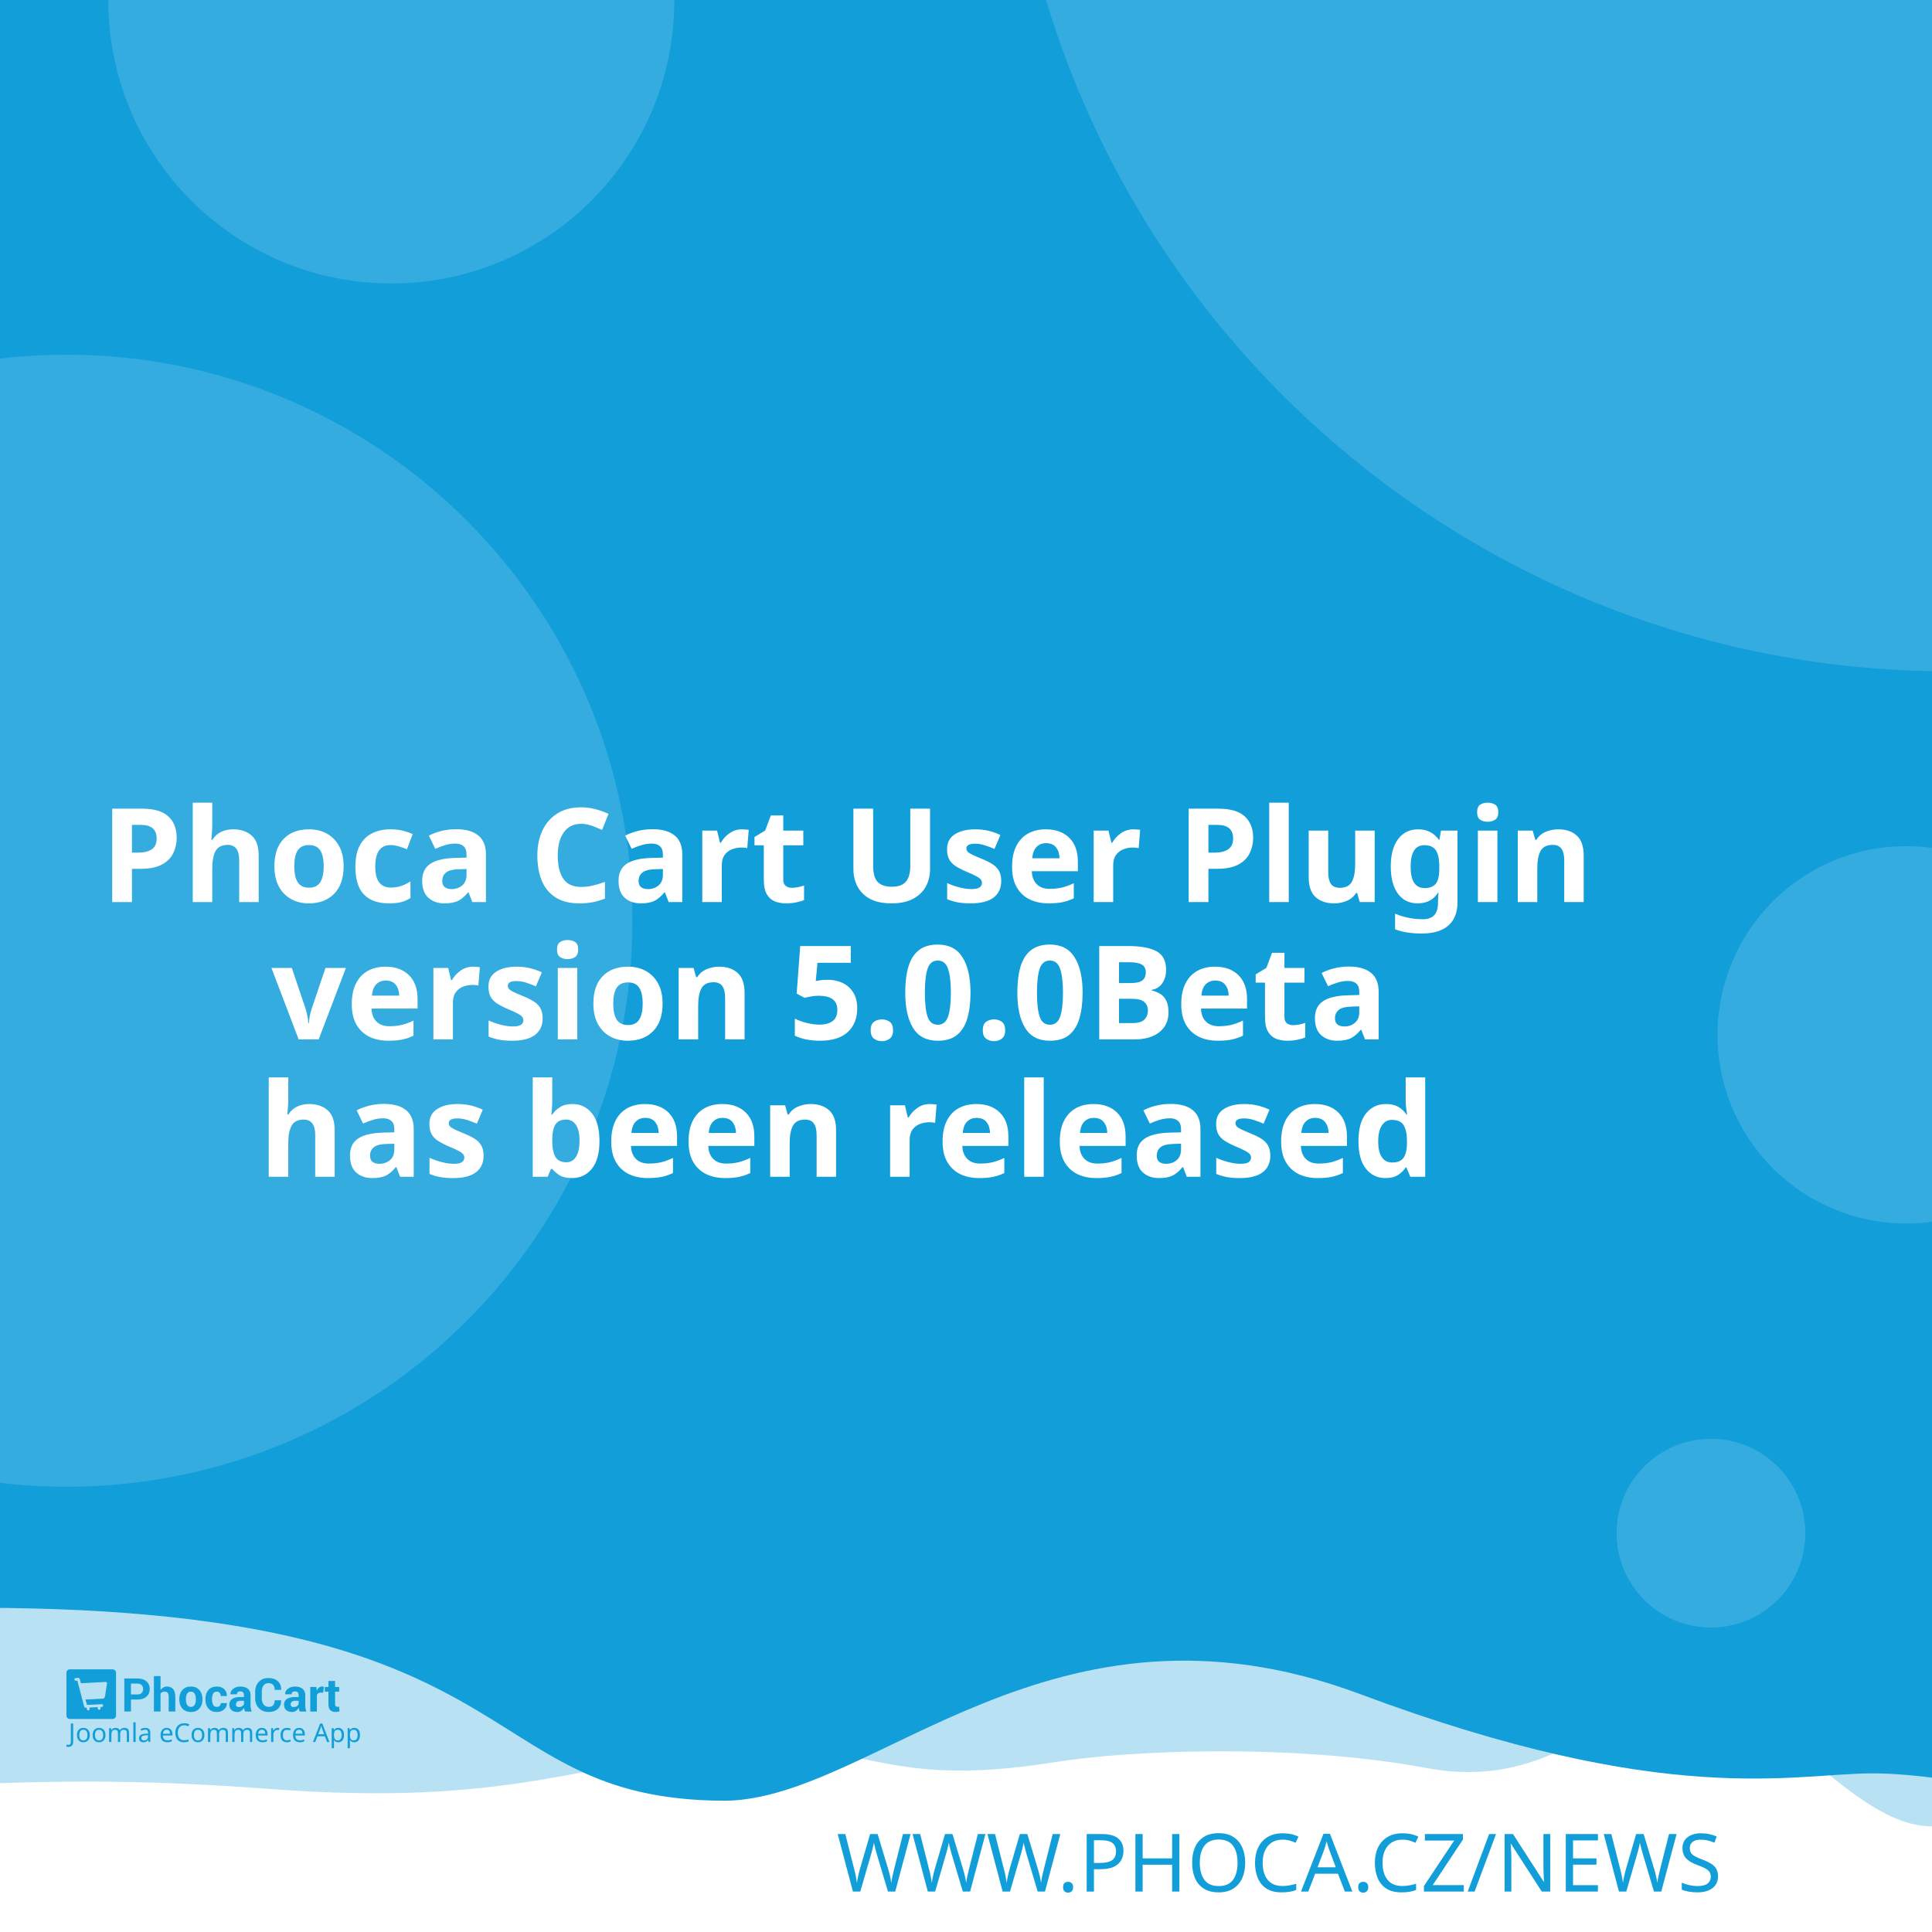
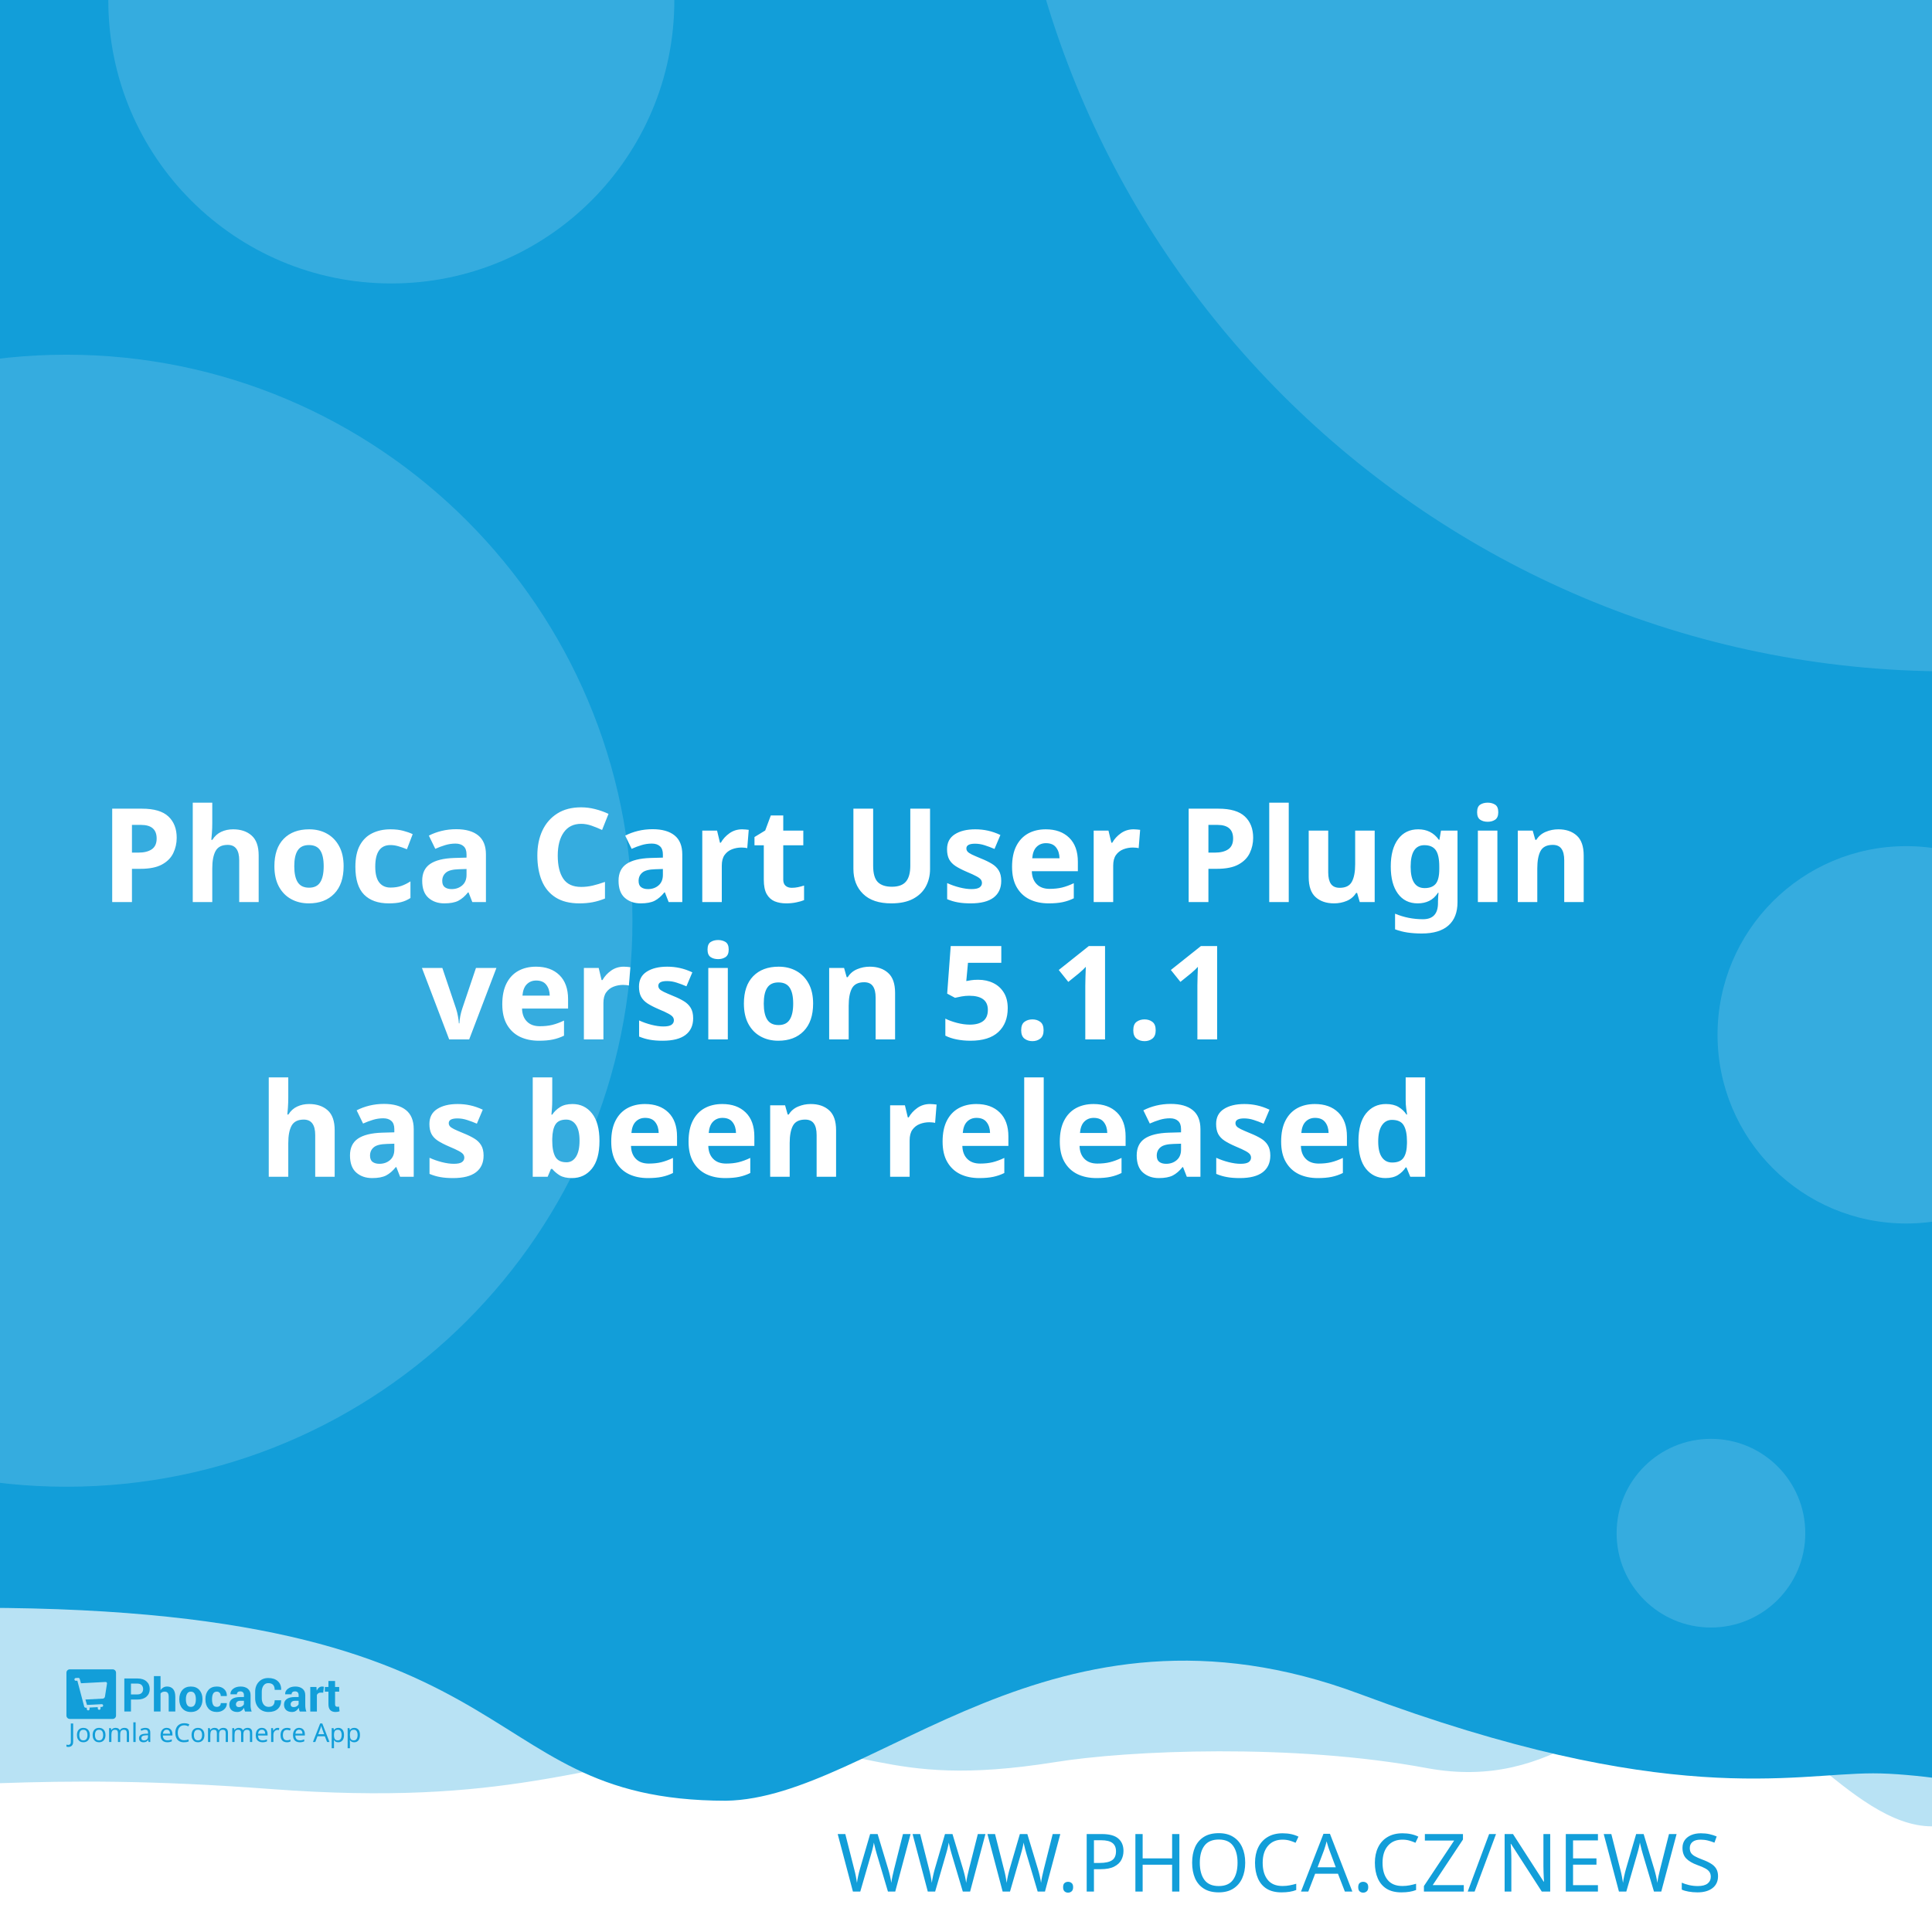
<svg xmlns="http://www.w3.org/2000/svg" width="512" height="512" viewBox="0 0 512 512" version="1.1" id="svg5">
  <defs id="defs2" />
  <g id="layer1">
    <path d="m -288.549,96.962 a 6.384,6.384 0 0 0 -6.384,6.384 v 81.087 a 6.384,6.384 0 0 0 6.384,6.384 h 81.083 a 6.384,6.384 0 0 0 6.384,-6.384 v -81.087 a 6.384,6.384 0 0 0 -6.384,-6.384 z m 16.084,16.188 c 0.591,-0.033 1.134,0.125 1.642,0.482 0.508,0.359 0.842,0.809 1.006,1.355 l 2.415,8.308 46.517,-2.44 c 0.829,-0.043 1.521,0.245 2.074,0.86 0.55,0.606 0.769,1.334 0.636,2.174 l -3.898,24.937 c -0.138,0.736 -0.57,1.497 -1.288,2.273 -0.719,0.787 -1.656,1.211 -2.797,1.272 l -32.861,1.721 3.038,10.253 27.775,-1.455 c 0.726,-0.04 1.351,0.178 1.887,0.648 0.523,0.483 0.803,1.086 0.844,1.812 0.038,0.726 -0.178,1.352 -0.648,1.887 -0.483,0.525 -1.086,0.806 -1.812,0.844 l -2.597,0.137 0.137,2.593 c 0.038,0.729 -0.178,1.356 -0.661,1.879 -0.472,0.535 -1.071,0.819 -1.8,0.856 -0.726,0.038 -1.353,-0.178 -1.879,-0.661 -0.535,-0.472 -0.814,-1.073 -0.852,-1.8 l -0.137,-2.593 -15.573,0.81 0.133,2.597 c 0.038,0.729 -0.176,1.356 -0.648,1.879 -0.483,0.535 -1.086,0.818 -1.812,0.856 -0.726,0.04 -1.352,-0.178 -1.887,-0.661 -0.525,-0.472 -0.806,-1.073 -0.844,-1.8 l -0.137,-2.597 -1.608,0.083 c -0.623,0.033 -1.193,-0.112 -1.721,-0.428 -0.515,-0.317 -0.883,-0.632 -1.11,-0.931 l -0.287,-0.507 -13.05,-49.343 -2.805,0.146 c -0.696,0.038 -1.312,-0.181 -1.858,-0.661 -0.545,-0.472 -0.835,-1.069 -0.873,-1.795 -0.038,-0.729 0.186,-1.353 0.682,-1.879 0.493,-0.535 1.083,-0.818 1.779,-0.856 z" style="fill:#ffffff;stroke-width:1;paint-order:stroke fill markers" id="path400" />
    <rect style="opacity:1;fill:#ffffff;stroke-width:5;stroke-linejoin:round;paint-order:stroke fill markers" id="rect723" width="512" height="512" x="0" y="0" />
    <path id="rect4460" style="opacity:0.3;fill:#129ed9;fill-opacity:1;stroke-width:5;stroke-linejoin:round;paint-order:stroke fill markers" d="M -256,4 H 768 v 480 c 0,0 -42.667,-10 -64,-10 -21.333,0 -42.408,10 -64,10 -21.592,0 -42.667,-10 -64,-10 -21.333,0 -42.408,10 -64,10 -21.592,0 -41.887,-34.701 -63.221,-34.701 -21.333,0 -35.645,25.795 -70.761,19.246 -35.116,-6.549 -78.862,-4.741 -98.515,-1.547 -47.289,7.533 -49.247,-6.724 -87.369,-3.311 -38.122,3.413 -56.921,15.193 -120.307,10.429 -63.387,-4.764 -84.091,0.698 -135.827,-0.116 -21.333,0 -42.408,10 -64,10 -21.592,0 -42.667,-10 -64,-10 -21.333,0 -64,10 -64,10 z" />
    <path id="rect4460-5" style="fill:#129ed9;fill-opacity:1;stroke-width:5;stroke-linejoin:round;paint-order:stroke fill markers" d="M -316,4.9999998e-7 H 708 V 480 c 0,0 -42.667,-10 -64,-10 -21.333,0 -42.408,10 -64,10 -21.592,0 -62.256,-10.048 -83.59,-10.048 -21.333,0 -54.449,9.448 -136.059,-21.03 -81.61,-30.478 -128.583,27.669 -167.971,28.291 -70.795,-0.042 -47.303,-54.288 -212.561,-50.983 C -185.439,429.534 -38.408,480 -60,480 c -21.592,0 -42.667,-10 -64,-10 -21.333,0 -42.408,10 -64,10 -21.592,0 -42.667,-10 -64,-10 -21.333,0 -64,10 -64,10 z" />
    <text xml:space="preserve" style="font-style:normal;font-weight:normal;font-size:21.333px;line-height:1.25;font-family:sans-serif;fill:#129ed9;fill-opacity:1;stroke:none" x="484.042" y="501.277" id="text2910-3-7">
      <tspan id="tspan2908-6-5" x="484.042" y="501.277" style="font-style:normal;font-variant:normal;font-weight:300;font-stretch:normal;font-size:21.333px;font-family:Montserrat;-inkscape-font-specification:'Montserrat Light';text-align:end;text-anchor:end;fill:#129ed9;fill-opacity:1">WWW.PHOCA.CZ/NEWS</tspan>
    </text>
    <text xml:space="preserve" style="font-style:normal;font-variant:normal;font-weight:600;font-stretch:normal;font-size:34.667px;line-height:1.05;font-family:Rubik;-inkscape-font-specification:'Rubik Semi-Bold';fill:#ffffff;fill-opacity:1;stroke:none" x="256" y="165" id="text11252">
      <tspan x="256" y="165" id="tspan403" style="text-align:center;text-anchor:middle" />
      <tspan x="256" y="202.659" style="font-size:34.667px;text-align:center;text-anchor:middle" id="tspan442" />
      <tspan x="256" y="239.059" style="font-size:34.667px;text-align:center;text-anchor:middle" id="tspan444">Phoca Cart User Plugin</tspan>
-       <tspan x="256" y="275.459" id="tspan1992" style="font-size:34.667px;text-align:center;text-anchor:middle">version 5.0.0Beta
+       <tspan x="256" y="275.459" id="tspan1992" style="font-size:34.667px;text-align:center;text-anchor:middle">version 5.1.1
</tspan>
      <tspan x="256" y="311.859" id="tspan2906" style="font-size:34.667px;text-align:center;text-anchor:middle">has been released</tspan>
      <tspan x="256" y="348.259" id="tspan1994" style="font-size:34.667px" />
    </text>
    <circle style="opacity:0.15;fill:#ffffff;fill-opacity:1;stroke-width:5;stroke-linejoin:round;paint-order:stroke fill markers" id="path8376" cx="516.67" cy="-72.081" r="250" />
    <circle style="opacity:0.15;fill:#ffffff;fill-opacity:1;stroke-width:5;stroke-linejoin:round;paint-order:stroke fill markers" id="path8376-9" cx="17.604" cy="244" r="150" />
    <circle style="opacity:0.15;fill:#ffffff;fill-opacity:1;stroke-width:5;stroke-linejoin:round;paint-order:stroke fill markers" id="path8376-6" cx="103.704" cy="0.117" r="75" />
    <circle style="opacity:0.15;fill:#ffffff;fill-opacity:1;stroke-width:5;stroke-linejoin:round;paint-order:stroke fill markers" id="path8376-6-2" cx="505.168" cy="274.238" r="50" />
    <g id="g8950" transform="matrix(0.298069,0,0,0.298069,107.3348,335.2596)" style="fill:#129ed9;fill-opacity:1;stroke-width:3.355">
      <g id="g895" transform="translate(-301.0409,359.4151)" style="fill:#129ed9;fill-opacity:1;stroke-width:3.355">
        <g transform="matrix(1.3333,0,0,-1.3333,-75.59,850.15)" fill="#ffffff" image-rendering="optimizeQuality" id="g280" style="clip-rule:evenodd;fill:#129ed9;fill-opacity:1;stroke-width:8.934;shape-rendering:geometricPrecision">
          <path d="m 99.728,617.49 v -7.994 h -4.423 v 22.031 h 8.784 c 2.532,0 4.527,-0.646 5.979,-1.937 1.452,-1.291 2.181,-2.99 2.181,-5.097 0,-2.107 -0.729,-3.801 -2.181,-5.082 -1.452,-1.281 -3.446,-1.921 -5.979,-1.921 z m 0,3.408 h 4.361 c 1.23,0 2.165,0.336 2.801,1.002 0.635,0.671 0.951,1.523 0.951,2.561 0,1.059 -0.315,1.932 -0.946,2.623 -0.63,0.687 -1.566,1.033 -2.806,1.033 H 99.728 Z" id="path262" style="fill:#129ed9;fill-opacity:1;stroke-width:3.355" />
          <path d="m 119.45,623.79 c 0.517,0.749 1.147,1.327 1.891,1.746 0.749,0.418 1.576,0.63 2.485,0.63 1.705,0 3.043,-0.568 4.02,-1.704 0.971,-1.131 1.457,-2.887 1.457,-5.252 v -9.714 h -4.418 v 9.76 c 0,1.276 -0.227,2.174 -0.677,2.706 -0.445,0.532 -1.116,0.795 -2.005,0.795 -0.605,0 -1.137,-0.108 -1.602,-0.325 -0.465,-0.217 -0.847,-0.522 -1.152,-0.919 v -12.017 h -4.418 v 23.611 h 4.418 z" id="path264" style="fill:#129ed9;fill-opacity:1;stroke-width:3.355" />
          <path d="m 131.96,617.83 c 0,2.438 0.682,4.436 2.046,5.996 1.359,1.554 3.25,2.334 5.663,2.334 2.418,0 4.315,-0.774 5.689,-2.329 1.375,-1.549 2.062,-3.553 2.062,-6.001 v -0.32 c 0,-2.458 -0.687,-4.462 -2.051,-6.011 -1.369,-1.544 -3.261,-2.319 -5.674,-2.319 -2.418,0 -4.315,0.775 -5.684,2.319 -1.364,1.549 -2.051,3.553 -2.051,6.011 z m 4.408,-0.31 c 0,-1.487 0.264,-2.68 0.785,-3.584 0.527,-0.899 1.375,-1.348 2.542,-1.348 1.142,0 1.979,0.454 2.506,1.358 0.532,0.904 0.796,2.097 0.796,3.574 v 0.315 c 0,1.446 -0.269,2.629 -0.801,3.542 -0.537,0.914 -1.38,1.374 -2.527,1.374 -1.142,0 -1.979,-0.46 -2.506,-1.379 -0.532,-0.919 -0.796,-2.102 -0.796,-3.537 z" id="path266" style="fill:#129ed9;fill-opacity:1;stroke-width:3.355" />
          <path d="m 157.01,612.59 c 0.79,0 1.421,0.227 1.891,0.682 0.475,0.454 0.713,1.064 0.713,1.828 h 4.015 l 0.041,-0.093 c 0.041,-1.653 -0.579,-3.037 -1.871,-4.152 -1.287,-1.116 -2.883,-1.673 -4.79,-1.673 -2.439,0 -4.325,0.769 -5.648,2.314 -1.318,1.544 -1.979,3.522 -1.979,5.944 v 0.449 c 0,2.412 0.656,4.395 1.974,5.944 1.317,1.554 3.198,2.329 5.638,2.329 2.02,0 3.648,-0.573 4.883,-1.725 1.235,-1.151 1.835,-2.664 1.793,-4.539 l -0.031,-0.088 h -4.026 c 0,0.842 -0.233,1.544 -0.698,2.107 -0.46,0.558 -1.101,0.837 -1.922,0.837 -1.168,0 -1.995,-0.454 -2.475,-1.358 -0.476,-0.904 -0.718,-2.071 -0.718,-3.496 v -0.454 c 0,-1.456 0.243,-2.628 0.718,-3.522 0.48,-0.888 1.312,-1.332 2.491,-1.332" id="path268" style="fill:#129ed9;fill-opacity:1;stroke-width:3.355" />
          <path d="m 175.8,609.49 c -0.165,0.372 -0.305,0.764 -0.419,1.183 -0.119,0.413 -0.202,0.837 -0.248,1.27 -0.455,-0.8 -1.054,-1.456 -1.798,-1.978 -0.739,-0.521 -1.628,-0.785 -2.656,-0.785 -1.715,0 -3.038,0.439 -3.963,1.322 -0.93,0.883 -1.395,2.086 -1.395,3.604 0,1.606 0.62,2.845 1.855,3.729 1.235,0.883 3.038,1.322 5.41,1.322 h 2.47 v 1.301 c 0,0.785 -0.207,1.394 -0.62,1.828 -0.413,0.434 -1.023,0.651 -1.834,0.651 -0.713,0 -1.266,-0.175 -1.653,-0.522 -0.393,-0.346 -0.584,-0.826 -0.584,-1.446 l -4.268,0.016 -0.016,0.093 c -0.072,1.379 0.527,2.572 1.798,3.579 1.271,1.002 2.946,1.503 5.013,1.503 1.958,0 3.545,-0.496 4.769,-1.492 1.22,-0.992 1.829,-2.406 1.829,-4.24 v -6.76 c 0,-0.769 0.062,-1.492 0.176,-2.164 0.119,-0.676 0.299,-1.348 0.553,-2.014 z m -4.046,2.943 c 0.78,0 1.468,0.191 2.077,0.574 0.605,0.382 1.013,0.826 1.225,1.332 v 2.308 h -2.47 c -0.935,0 -1.648,-0.232 -2.134,-0.702 -0.481,-0.47 -0.724,-1.033 -0.724,-1.699 0,-0.542 0.181,-0.981 0.542,-1.312 0.367,-0.336 0.858,-0.501 1.483,-0.501" id="path270" style="fill:#129ed9;fill-opacity:1;stroke-width:3.355" />
          <path d="m 199.84,617.01 0.031,-0.088 c 0.041,-2.37 -0.682,-4.25 -2.17,-5.645 -1.488,-1.394 -3.555,-2.091 -6.201,-2.091 -2.656,0 -4.811,0.852 -6.464,2.556 -1.653,1.704 -2.486,3.894 -2.486,6.579 v 4.369 c 0,2.67 0.812,4.86 2.424,6.574 1.617,1.715 3.715,2.572 6.299,2.572 2.723,0 4.852,-0.697 6.386,-2.097 1.535,-1.399 2.284,-3.305 2.243,-5.717 l -0.031,-0.088 h -4.299 c 0,1.451 -0.346,2.561 -1.044,3.336 -0.698,0.769 -1.783,1.157 -3.255,1.157 -1.323,0 -2.372,-0.537 -3.147,-1.606 -0.78,-1.074 -1.168,-2.438 -1.168,-4.1 v -4.39 c 0,-1.683 0.408,-3.057 1.225,-4.131 0.822,-1.069 1.922,-1.606 3.317,-1.606 1.38,0 2.403,0.372 3.064,1.11 0.661,0.744 0.992,1.844 0.992,3.305 z" id="path272" style="fill:#129ed9;fill-opacity:1;stroke-width:3.355" />
          <path d="m 212.27,609.49 c -0.165,0.372 -0.305,0.764 -0.419,1.183 -0.119,0.413 -0.202,0.837 -0.248,1.27 -0.455,-0.8 -1.054,-1.456 -1.798,-1.978 -0.739,-0.521 -1.628,-0.785 -2.656,-0.785 -1.716,0 -3.038,0.439 -3.963,1.322 -0.93,0.883 -1.395,2.086 -1.395,3.604 0,1.606 0.62,2.845 1.855,3.729 1.235,0.883 3.039,1.322 5.41,1.322 h 2.47 v 1.301 c 0,0.785 -0.207,1.394 -0.62,1.828 -0.413,0.434 -1.023,0.651 -1.834,0.651 -0.713,0 -1.266,-0.175 -1.654,-0.522 -0.393,-0.346 -0.584,-0.826 -0.584,-1.446 l -4.268,0.016 -0.016,0.093 c -0.072,1.379 0.527,2.572 1.798,3.579 1.271,1.002 2.945,1.503 5.013,1.503 1.958,0 3.545,-0.496 4.769,-1.492 1.22,-0.992 1.829,-2.406 1.829,-4.24 v -6.76 c 0,-0.769 0.062,-1.492 0.176,-2.164 0.119,-0.676 0.3,-1.348 0.553,-2.014 z m -4.046,2.943 c 0.78,0 1.468,0.191 2.077,0.574 0.605,0.382 1.013,0.826 1.224,1.332 v 2.308 h -2.47 c -0.935,0 -1.649,-0.232 -2.134,-0.702 -0.481,-0.47 -0.723,-1.033 -0.723,-1.699 0,-0.542 0.181,-0.981 0.542,-1.312 0.367,-0.336 0.858,-0.501 1.483,-0.501" id="path274" style="fill:#129ed9;fill-opacity:1;stroke-width:3.355" />
          <path d="m 227.92,622.06 -1.617,0.046 c -0.656,0 -1.199,-0.134 -1.623,-0.408 -0.423,-0.274 -0.744,-0.656 -0.966,-1.152 v -11.052 h -4.408 v 16.36 h 4.103 l 0.196,-2.422 c 0.382,0.857 0.883,1.528 1.494,2.009 0.61,0.48 1.312,0.723 2.108,0.723 0.223,0 0.429,-0.015 0.615,-0.052 0.186,-0.036 0.377,-0.077 0.568,-0.129 z" id="path276" style="fill:#129ed9;fill-opacity:1;stroke-width:3.355" />
          <path d="m 235.83,629.86 v -4.007 h 2.754 v -3.099 H 235.83 v -8.33 c 0,-0.635 0.129,-1.09 0.393,-1.363 0.263,-0.274 0.615,-0.408 1.059,-0.408 0.232,0 0.434,0.01 0.599,0.036 0.166,0.026 0.362,0.072 0.579,0.129 l 0.383,-3.181 c -0.445,-0.155 -0.878,-0.268 -1.302,-0.341 -0.424,-0.078 -0.884,-0.114 -1.38,-0.114 -1.524,0 -2.697,0.418 -3.519,1.255 -0.822,0.837 -1.235,2.159 -1.235,3.977 v 8.34 h -2.392 v 3.099 h 2.392 v 4.007 z" id="path278" style="fill:#129ed9;fill-opacity:1;stroke-width:3.355" />
        </g>
        <g fill="#ffffff" fill-rule="evenodd" image-rendering="optimizeQuality" stroke-width="1.934" aria-label="Joomla eCommerce App" id="g318" style="clip-rule:evenodd;fill:#129ed9;fill-opacity:1;shape-rendering:geometricPrecision">
          <path d="M 1.704,69 Q 1.151,69 0.736,68.908 0.321,68.839 -0.002,68.7 v -1.752 q 0.369,0.092 0.784,0.161 0.415,0.069 0.876,0.069 0.576,0 1.083,-0.231 0.53,-0.231 0.853,-0.807 0.323,-0.576 0.323,-1.614 v -16.368 h 2.075 v 16.206 q 0,2.374 -1.176,3.504 -1.176,1.13 -3.112,1.13 z" id="path282" style="fill:#129ed9;fill-opacity:1;stroke-width:1.934" />
          <path d="m 20.792,58.419 q 0,3.066 -1.568,4.749 -1.545,1.683 -4.196,1.683 -1.637,0 -2.928,-0.738 -1.268,-0.761 -2.006,-2.19 -0.738,-1.452 -0.738,-3.504 0,-3.066 1.545,-4.726 1.545,-1.66 4.196,-1.66 1.683,0 2.951,0.761 1.291,0.738 2.006,2.167 0.738,1.406 0.738,3.458 z m -9.336,0 q 0,2.19 0.853,3.481 0.876,1.268 2.766,1.268 1.867,0 2.743,-1.268 0.876,-1.291 0.876,-3.481 0,-2.19 -0.876,-3.435 -0.876,-1.245 -2.766,-1.245 -1.89,0 -2.743,1.245 -0.853,1.245 -0.853,3.435 z" id="path284" style="fill:#129ed9;fill-opacity:1;stroke-width:1.934" />
          <path d="m 34.739,58.419 q 0,3.066 -1.568,4.749 -1.545,1.683 -4.196,1.683 -1.637,0 -2.928,-0.738 -1.268,-0.761 -2.006,-2.19 -0.738,-1.452 -0.738,-3.504 0,-3.066 1.545,-4.726 1.545,-1.66 4.196,-1.66 1.683,0 2.951,0.761 1.291,0.738 2.006,2.167 0.738,1.406 0.738,3.458 z m -9.336,0 q 0,2.19 0.853,3.481 0.876,1.268 2.766,1.268 1.867,0 2.743,-1.268 0.876,-1.291 0.876,-3.481 0,-2.19 -0.876,-3.435 -0.876,-1.245 -2.766,-1.245 -1.89,0 -2.743,1.245 -0.853,1.245 -0.853,3.435 z" id="path286" style="fill:#129ed9;fill-opacity:1;stroke-width:1.934" />
          <path d="m 51.499,52.033 q 2.098,0 3.135,1.083 1.037,1.06 1.037,3.458 V 64.62 H 53.666 v -7.953 q 0,-2.928 -2.513,-2.928 -1.798,0 -2.582,1.037 -0.761,1.037 -0.761,3.02 V 64.62 h -2.006 v -7.953 q 0,-2.928 -2.536,-2.928 -1.867,0 -2.582,1.153 -0.715,1.153 -0.715,3.32 v 6.409 h -2.029 v -12.356 h 1.637 l 0.3,1.683 h 0.115 q 0.576,-0.968 1.545,-1.429 0.991,-0.484 2.098,-0.484 2.905,0 3.781,2.075 h 0.115 q 0.622,-1.06 1.683,-1.568 1.083,-0.507 2.282,-0.507 z" id="path288" style="fill:#129ed9;fill-opacity:1;stroke-width:1.934" />
          <path d="M 61.527,64.62 H 59.498 V 47.1 h 2.029 z" id="path290" style="fill:#129ed9;fill-opacity:1;stroke-width:1.934" />
          <path d="m 70.126,52.056 q 2.259,0 3.343,0.991 1.083,0.991 1.083,3.158 v 8.414 h -1.475 l -0.392,-1.752 h -0.092 q -0.807,1.014 -1.706,1.498 -0.876,0.484 -2.444,0.484 -1.683,0 -2.789,-0.876 -1.107,-0.899 -1.107,-2.789 0,-1.844 1.452,-2.836 1.452,-1.014 4.472,-1.107 l 2.098,-0.069 v -0.738 q 0,-1.545 -0.669,-2.144 -0.669,-0.599 -1.89,-0.599 -0.968,0 -1.844,0.3 -0.876,0.277 -1.637,0.645 l -0.622,-1.522 q 0.807,-0.438 1.913,-0.738 1.107,-0.323 2.305,-0.323 z m 0.599,6.593 q -2.305,0.092 -3.204,0.738 -0.876,0.645 -0.876,1.821 0,1.037 0.622,1.522 0.645,0.484 1.637,0.484 1.568,0 2.605,-0.853 1.037,-0.876 1.037,-2.674 v -1.107 z" id="path292" style="fill:#129ed9;fill-opacity:1;stroke-width:1.934" />
          <path d="m 89.144,52.033 q 1.591,0 2.72,0.692 1.153,0.692 1.752,1.96 0.622,1.245 0.622,2.928 v 1.222 h -8.46 q 0.046,2.098 1.06,3.204 1.037,1.083 2.882,1.083 1.176,0 2.075,-0.207 0.922,-0.231 1.89,-0.645 v 1.775 q -0.945,0.415 -1.867,0.599 -0.922,0.207 -2.19,0.207 -1.752,0 -3.112,-0.715 -1.337,-0.715 -2.098,-2.121 -0.738,-1.429 -0.738,-3.481 0,-2.029 0.669,-3.481 0.692,-1.452 1.913,-2.236 1.245,-0.784 2.882,-0.784 z m -0.023,1.66 q -1.452,0 -2.305,0.945 -0.83,0.922 -0.991,2.582 h 6.293 q -0.023,-1.568 -0.738,-2.536 -0.715,-0.991 -2.259,-0.991 z" id="path294" style="fill:#129ed9;fill-opacity:1;stroke-width:1.934" />
          <path d="m 104.71,49.751 q -2.651,0 -4.173,1.775 -1.522,1.775 -1.522,4.864 0,3.066 1.406,4.864 1.429,1.775 4.265,1.775 1.083,0 2.052,-0.184 0.968,-0.184 1.89,-0.461 v 1.798 q -0.922,0.346 -1.913,0.507 -0.968,0.161 -2.328,0.161 -2.513,0 -4.196,-1.037 -1.683,-1.037 -2.536,-2.951 -0.83,-1.913 -0.83,-4.495 0,-2.49 0.899,-4.38 0.922,-1.913 2.697,-2.974 1.775,-1.083 4.311,-1.083 2.605,0 4.541,0.968 l -0.83,1.752 q -0.761,-0.346 -1.706,-0.622 -0.922,-0.277 -2.029,-0.277 z" id="path296" style="fill:#129ed9;fill-opacity:1;stroke-width:1.934" />
          <path d="m 122.69,58.419 q 0,3.066 -1.568,4.749 -1.545,1.683 -4.196,1.683 -1.637,0 -2.928,-0.738 -1.268,-0.761 -2.006,-2.19 -0.738,-1.452 -0.738,-3.504 0,-3.066 1.545,-4.726 1.545,-1.66 4.196,-1.66 1.683,0 2.951,0.761 1.291,0.738 2.006,2.167 0.738,1.406 0.738,3.458 z m -9.336,0 q 0,2.19 0.853,3.481 0.876,1.268 2.766,1.268 1.867,0 2.743,-1.268 0.876,-1.291 0.876,-3.481 0,-2.19 -0.876,-3.435 -0.876,-1.245 -2.766,-1.245 -1.89,0 -2.743,1.245 -0.853,1.245 -0.853,3.435 z" id="path298" style="fill:#129ed9;fill-opacity:1;stroke-width:1.934" />
          <path d="m 139.45,52.033 q 2.098,0 3.135,1.083 1.037,1.06 1.037,3.458 V 64.62 h -2.006 v -7.953 q 0,-2.928 -2.513,-2.928 -1.798,0 -2.582,1.037 -0.761,1.037 -0.761,3.02 V 64.62 h -2.006 v -7.953 q 0,-2.928 -2.536,-2.928 -1.867,0 -2.582,1.153 -0.715,1.153 -0.715,3.32 v 6.409 h -2.029 v -12.356 h 1.637 l 0.3,1.683 h 0.115 q 0.576,-0.968 1.545,-1.429 0.991,-0.484 2.098,-0.484 2.905,0 3.781,2.075 h 0.115 q 0.622,-1.06 1.683,-1.568 1.083,-0.507 2.282,-0.507 z" id="path300" style="fill:#129ed9;fill-opacity:1;stroke-width:1.934" />
          <path d="m 161,52.033 q 2.098,0 3.135,1.083 1.037,1.06 1.037,3.458 V 64.62 h -2.006 v -7.953 q 0,-2.928 -2.513,-2.928 -1.798,0 -2.582,1.037 -0.761,1.037 -0.761,3.02 V 64.62 h -2.006 v -7.953 q 0,-2.928 -2.536,-2.928 -1.867,0 -2.582,1.153 -0.715,1.153 -0.715,3.32 v 6.409 h -2.029 v -12.356 h 1.637 l 0.3,1.683 h 0.115 q 0.576,-0.968 1.545,-1.429 0.991,-0.484 2.098,-0.484 2.905,0 3.781,2.075 h 0.115 q 0.622,-1.06 1.683,-1.568 1.083,-0.507 2.282,-0.507 z" id="path302" style="fill:#129ed9;fill-opacity:1;stroke-width:1.934" />
          <path d="m 173.77,52.033 q 1.591,0 2.72,0.692 1.153,0.692 1.752,1.96 0.622,1.245 0.622,2.928 v 1.222 h -8.46 q 0.046,2.098 1.06,3.204 1.037,1.083 2.882,1.083 1.176,0 2.075,-0.207 0.922,-0.231 1.89,-0.645 v 1.775 q -0.945,0.415 -1.867,0.599 -0.922,0.207 -2.19,0.207 -1.752,0 -3.112,-0.715 -1.337,-0.715 -2.098,-2.121 -0.738,-1.429 -0.738,-3.481 0,-2.029 0.669,-3.481 0.692,-1.452 1.913,-2.236 1.245,-0.784 2.882,-0.784 z m -0.023,1.66 q -1.452,0 -2.305,0.945 -0.83,0.922 -0.991,2.582 h 6.293 q -0.023,-1.568 -0.738,-2.536 -0.715,-0.991 -2.259,-0.991 z" id="path304" style="fill:#129ed9;fill-opacity:1;stroke-width:1.934" />
          <path d="m 187.76,52.033 q 0.346,0 0.738,0.046 0.415,0.023 0.715,0.092 l -0.254,1.867 q -0.3,-0.069 -0.669,-0.115 -0.346,-0.046 -0.669,-0.046 -0.945,0 -1.775,0.53 -0.83,0.507 -1.337,1.452 -0.484,0.922 -0.484,2.167 v 6.593 h -2.029 v -12.356 h 1.66 l 0.231,2.259 h 0.092 q 0.599,-1.014 1.545,-1.752 0.945,-0.738 2.236,-0.738 z" id="path306" style="fill:#129ed9;fill-opacity:1;stroke-width:1.934" />
          <path d="m 196.02,64.851 q -1.637,0 -2.928,-0.669 -1.268,-0.669 -2.006,-2.075 -0.715,-1.406 -0.715,-3.596 0,-2.282 0.761,-3.712 0.761,-1.429 2.052,-2.098 1.314,-0.669 2.974,-0.669 0.945,0 1.821,0.207 0.876,0.184 1.429,0.461 l -0.622,1.683 q -0.553,-0.207 -1.291,-0.392 -0.738,-0.184 -1.383,-0.184 -3.642,0 -3.642,4.68 0,2.236 0.876,3.435 0.899,1.176 2.651,1.176 1.014,0 1.775,-0.207 0.784,-0.207 1.429,-0.507 v 1.798 q -0.622,0.323 -1.383,0.484 -0.738,0.184 -1.798,0.184 z" id="path308" style="fill:#129ed9;fill-opacity:1;stroke-width:1.934" />
          <path d="m 206.9,52.033 q 1.591,0 2.72,0.692 1.153,0.692 1.752,1.96 0.622,1.245 0.622,2.928 v 1.222 h -8.46 q 0.046,2.098 1.06,3.204 1.037,1.083 2.882,1.083 1.176,0 2.075,-0.207 0.922,-0.231 1.89,-0.645 v 1.775 q -0.945,0.415 -1.867,0.599 -0.922,0.207 -2.19,0.207 -1.752,0 -3.112,-0.715 -1.337,-0.715 -2.098,-2.121 -0.738,-1.429 -0.738,-3.481 0,-2.029 0.669,-3.481 0.692,-1.452 1.913,-2.236 1.245,-0.784 2.882,-0.784 z m -0.023,1.66 q -1.452,0 -2.305,0.945 -0.83,0.922 -0.991,2.582 h 6.293 q -0.023,-1.568 -0.738,-2.536 -0.715,-0.991 -2.259,-0.991 z" id="path310" style="fill:#129ed9;fill-opacity:1;stroke-width:1.934" />
          <path d="m 231.73,64.62 -1.983,-5.095 h -6.524 l -1.96,5.095 h -2.098 l 6.432,-16.529 h 1.867 l 6.409,16.529 z m -4.449,-11.918 q -0.069,-0.184 -0.231,-0.669 -0.161,-0.484 -0.323,-0.991 -0.138,-0.53 -0.231,-0.807 -0.161,0.715 -0.369,1.406 -0.207,0.669 -0.346,1.06 l -1.867,4.979 h 5.21 z" id="path312" style="fill:#129ed9;fill-opacity:1;stroke-width:1.934" />
          <path d="m 241.73,52.033 q 2.282,0 3.665,1.591 1.406,1.591 1.406,4.795 0,3.158 -1.406,4.795 -1.383,1.637 -3.688,1.637 -1.429,0 -2.374,-0.53 -0.922,-0.553 -1.452,-1.268 h -0.138 q 0.046,0.392 0.092,0.991 0.046,0.599 0.046,1.037 v 5.072 h -2.029 v -17.889 h 1.66 l 0.277,1.683 h 0.092 q 0.553,-0.807 1.452,-1.36 0.899,-0.553 2.397,-0.553 z m -0.369,1.706 q -1.89,0 -2.674,1.06 -0.761,1.06 -0.807,3.227 v 0.392 q 0,2.282 0.738,3.527 0.761,1.222 2.789,1.222 1.13,0 1.844,-0.622 0.738,-0.622 1.083,-1.683 0.369,-1.083 0.369,-2.467 0,-2.121 -0.83,-3.389 -0.807,-1.268 -2.513,-1.268 z" id="path314" style="fill:#129ed9;fill-opacity:1;stroke-width:1.934" />
          <path d="m 255.91,52.033 q 2.282,0 3.665,1.591 1.406,1.591 1.406,4.795 0,3.158 -1.406,4.795 -1.383,1.637 -3.688,1.637 -1.429,0 -2.374,-0.53 -0.922,-0.553 -1.452,-1.268 h -0.138 q 0.046,0.392 0.092,0.991 0.046,0.599 0.046,1.037 v 5.072 h -2.029 v -17.889 h 1.66 l 0.277,1.683 h 0.092 q 0.553,-0.807 1.452,-1.36 0.899,-0.553 2.397,-0.553 z m -0.369,1.706 q -1.89,0 -2.674,1.06 -0.761,1.06 -0.807,3.227 v 0.392 q 0,2.282 0.738,3.527 0.761,1.222 2.789,1.222 1.13,0 1.844,-0.622 0.738,-0.622 1.083,-1.683 0.369,-1.083 0.369,-2.467 0,-2.121 -0.83,-3.389 -0.807,-1.268 -2.513,-1.268 z" id="path316" style="fill:#129ed9;fill-opacity:1;stroke-width:1.934" />
        </g>
        <path d="M 3,0 A 3,3 0 0 0 0,3 v 38.107 a 3,3 0 0 0 3,3 h 38.105 a 3,3 0 0 0 3,-3 V 3 a 3,3 0 0 0 -3,-3 z m 7.559,7.607 c 0.278,-0.015 0.533,0.059 0.771,0.227 0.239,0.169 0.396,0.38 0.473,0.637 l 1.135,3.904 21.861,-1.147 c 0.39,-0.02 0.715,0.115 0.975,0.404 0.259,0.285 0.361,0.627 0.299,1.022 l -1.832,11.719 c -0.065,0.346 -0.268,0.703 -0.605,1.068 -0.338,0.37 -0.778,0.569 -1.315,0.598 l -15.443,0.809 1.428,4.818 13.053,-0.684 c 0.341,-0.019 0.635,0.084 0.887,0.305 0.246,0.227 0.378,0.51 0.396,0.852 0.018,0.341 -0.084,0.635 -0.305,0.887 -0.227,0.247 -0.51,0.379 -0.852,0.396 l -1.221,0.064 0.064,1.219 c 0.018,0.343 -0.084,0.637 -0.311,0.883 -0.222,0.252 -0.503,0.385 -0.846,0.402 -0.341,0.018 -0.636,-0.084 -0.883,-0.311 -0.252,-0.222 -0.383,-0.504 -0.4,-0.846 l -0.064,-1.219 -7.318,0.381 0.062,1.221 c 0.018,0.343 -0.083,0.637 -0.305,0.883 -0.227,0.252 -0.51,0.384 -0.852,0.402 -0.341,0.019 -0.635,-0.084 -0.887,-0.311 -0.247,-0.222 -0.379,-0.504 -0.396,-0.846 l -0.064,-1.221 -0.756,0.039 c -0.293,0.015 -0.561,-0.052 -0.809,-0.201 -0.242,-0.149 -0.415,-0.297 -0.521,-0.438 l -0.135,-0.238 -6.133,-23.189 -1.318,0.068 C 8.066,10.184 7.776,10.082 7.52,9.856 7.263,9.634 7.127,9.354 7.11,9.012 7.092,8.67 7.197,8.377 7.43,8.13 7.661,7.878 7.939,7.745 8.266,7.727 Z" fill="#ffffff" style="fill:#129ed9;fill-opacity:1;stroke-width:8.934;paint-order:stroke fill markers" id="path334" />
      </g>
    </g>
    <circle style="opacity:0.15;fill:#ffffff;fill-opacity:1;stroke-width:5;stroke-linejoin:round;paint-order:stroke fill markers" id="path8376-6-2-1" cx="453.421" cy="406.309" r="25" />
  </g>
</svg>
